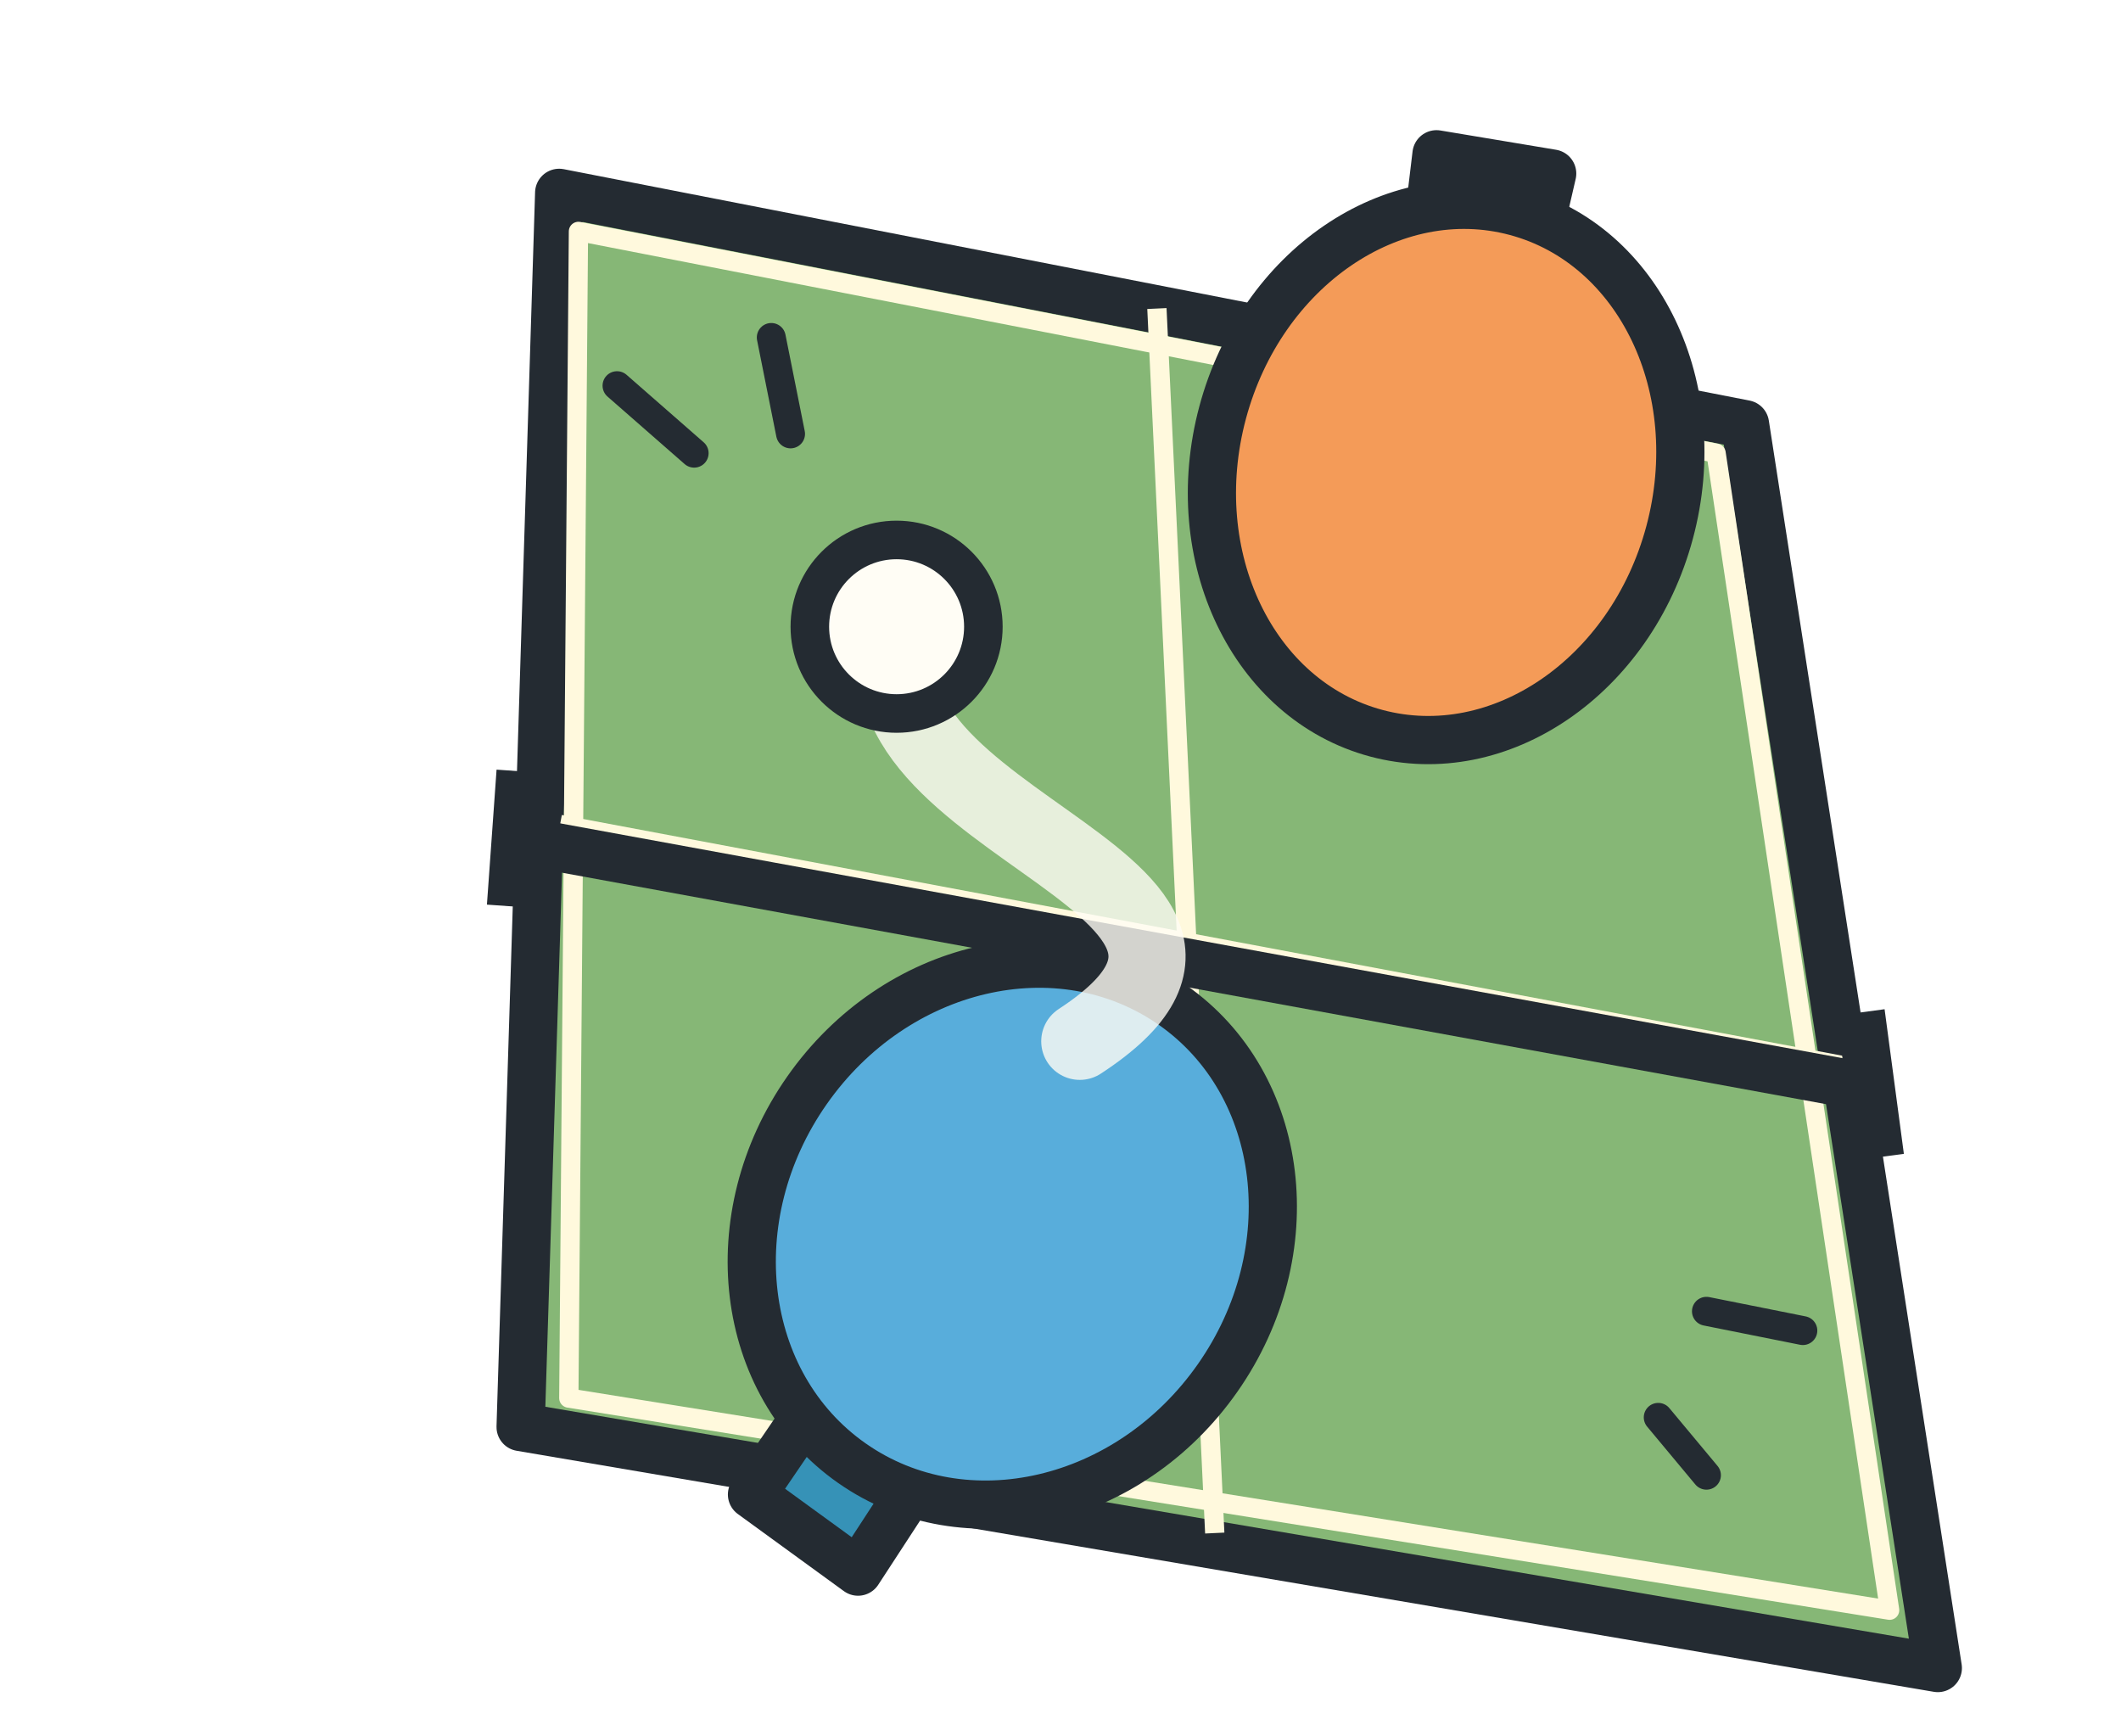
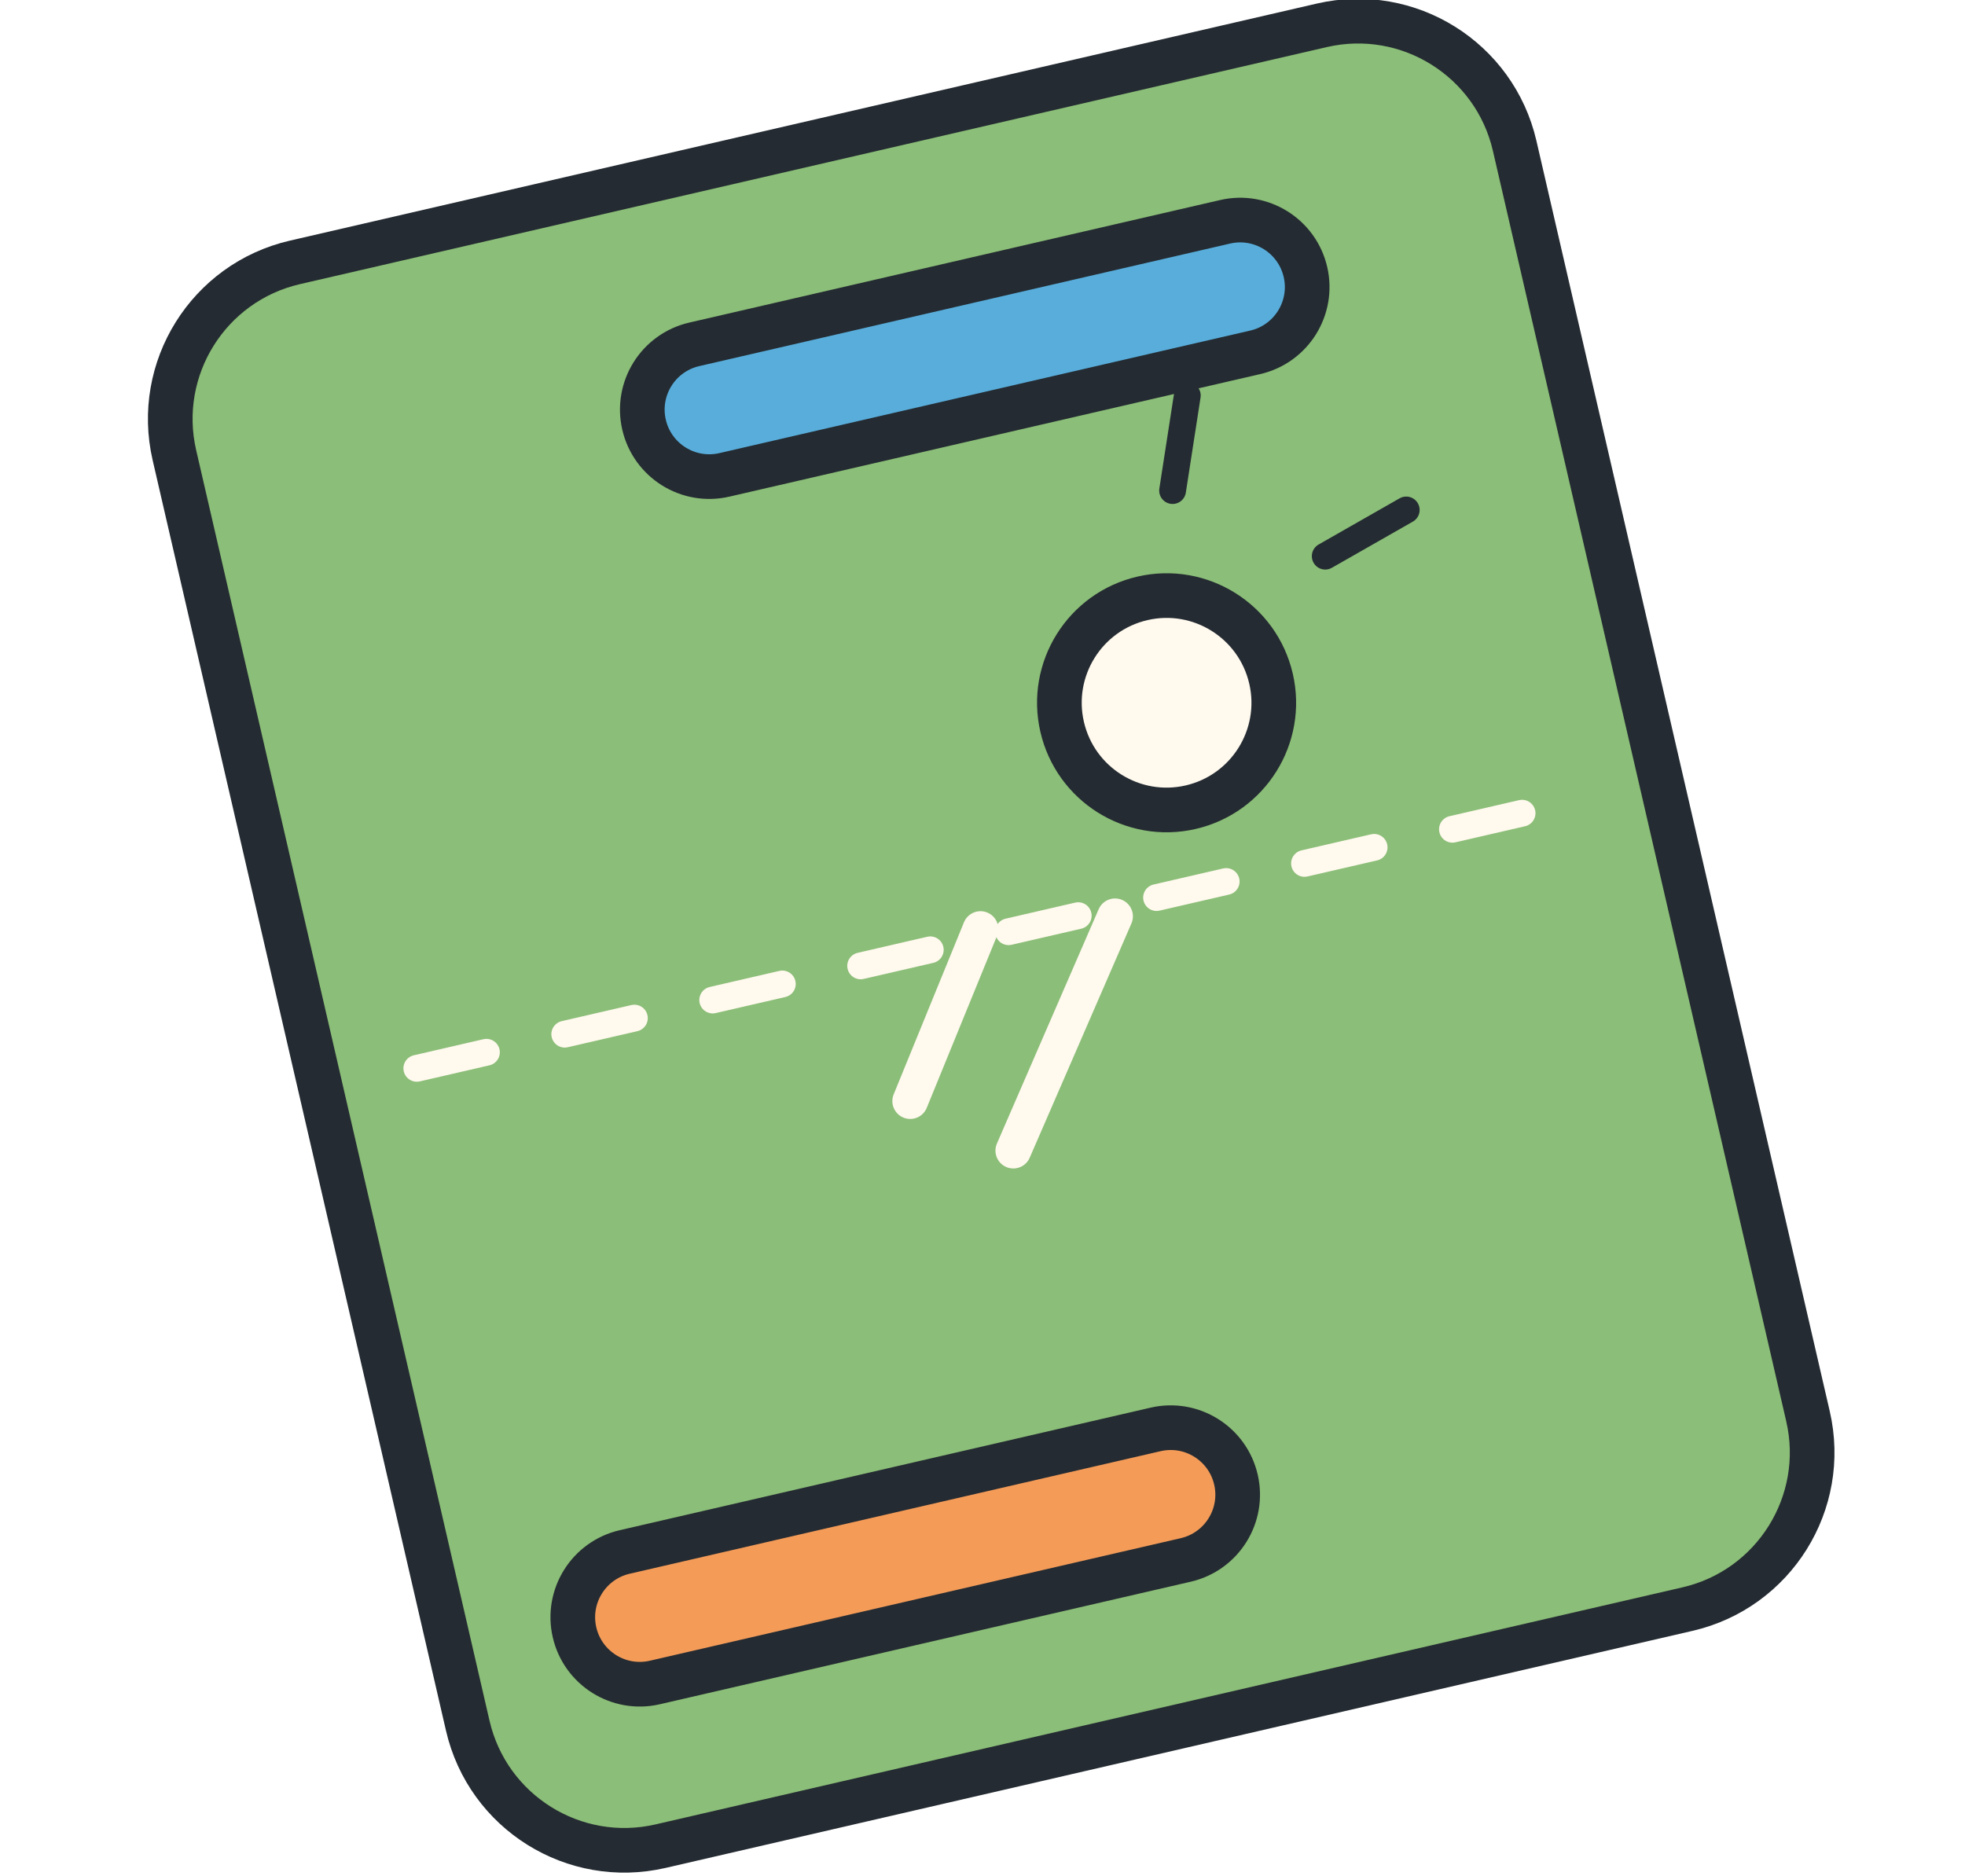
- <svg xmlns="http://www.w3.org/2000/svg" viewBox="0 0 220 180" fill="none">
-   <g stroke="#242b32" stroke-width="5" stroke-linejoin="round">
-     <path d="m58 20 123 24 20 129-147-25Z" fill="#86b776" />
-     <path d="m60 24 118 23 18 120-137-22Z" stroke="#fff9dd" stroke-width="2" />
-     <path d="m58 86 133 25" stroke="#fff9dd" stroke-width="3" />
-     <path d="m120 32 6 127" stroke="#fff9dd" stroke-width="2" />
-     <path d="m53 87 142 26" />
-     <path d="m54 80-1 14m140 11 2 15" />
-     <path d="m146 41 3-25 12 2-6 26" fill="#d68048" />
-     <ellipse cx="150" cy="49" rx="24" ry="28" transform="rotate(15 150 49)" fill="#f49b58" />
-     <path d="m93 133-15 22 11 8 15-23" fill="#3692b7" />
-     <ellipse cx="105" cy="128" rx="26" ry="29" transform="rotate(35 105 128)" fill="#58addb" />
+ <svg xmlns="http://www.w3.org/2000/svg" viewBox="0 0 220 210">
+   <g transform="rotate(-13 110 105)" stroke="#242b32" stroke-width="5" stroke-linecap="round" stroke-linejoin="round">
+     <rect x="34" y="14" width="154" height="182" rx="18" fill="#8bbe78" />
+     <path d="M45 105H177" stroke="#fff9ee" stroke-width="3" stroke-dasharray="8 9" />
+     <rect x="86" y="33" width="76" height="15" rx="7.5" fill="#58addb" />
+     <rect x="48" y="163" width="76" height="15" rx="7.5" fill="#f49b58" />
+     <path d="M108 129l17-23m-27 15 12-17" stroke="#fff9ee" stroke-width="4" />
+     <circle cx="136" cy="84" r="12" fill="#fff9ee" />
+     <path d="M142 61l4-10m11 21 10-3" stroke-width="3" />
  </g>
-   <path d="M95 62c-13 23 43 29 17 46" stroke="#fffdf5" stroke-width="8" stroke-linecap="round" opacity=".8" />
-   <circle cx="93" cy="65" r="9" fill="#fffdf5" stroke="#242b32" stroke-width="4" />
-   <path d="m80 35 2 10m-18-5 8 7m105 89 10 2m-15 9 5 6" stroke="#242b32" stroke-width="3" stroke-linecap="round" />
</svg>
